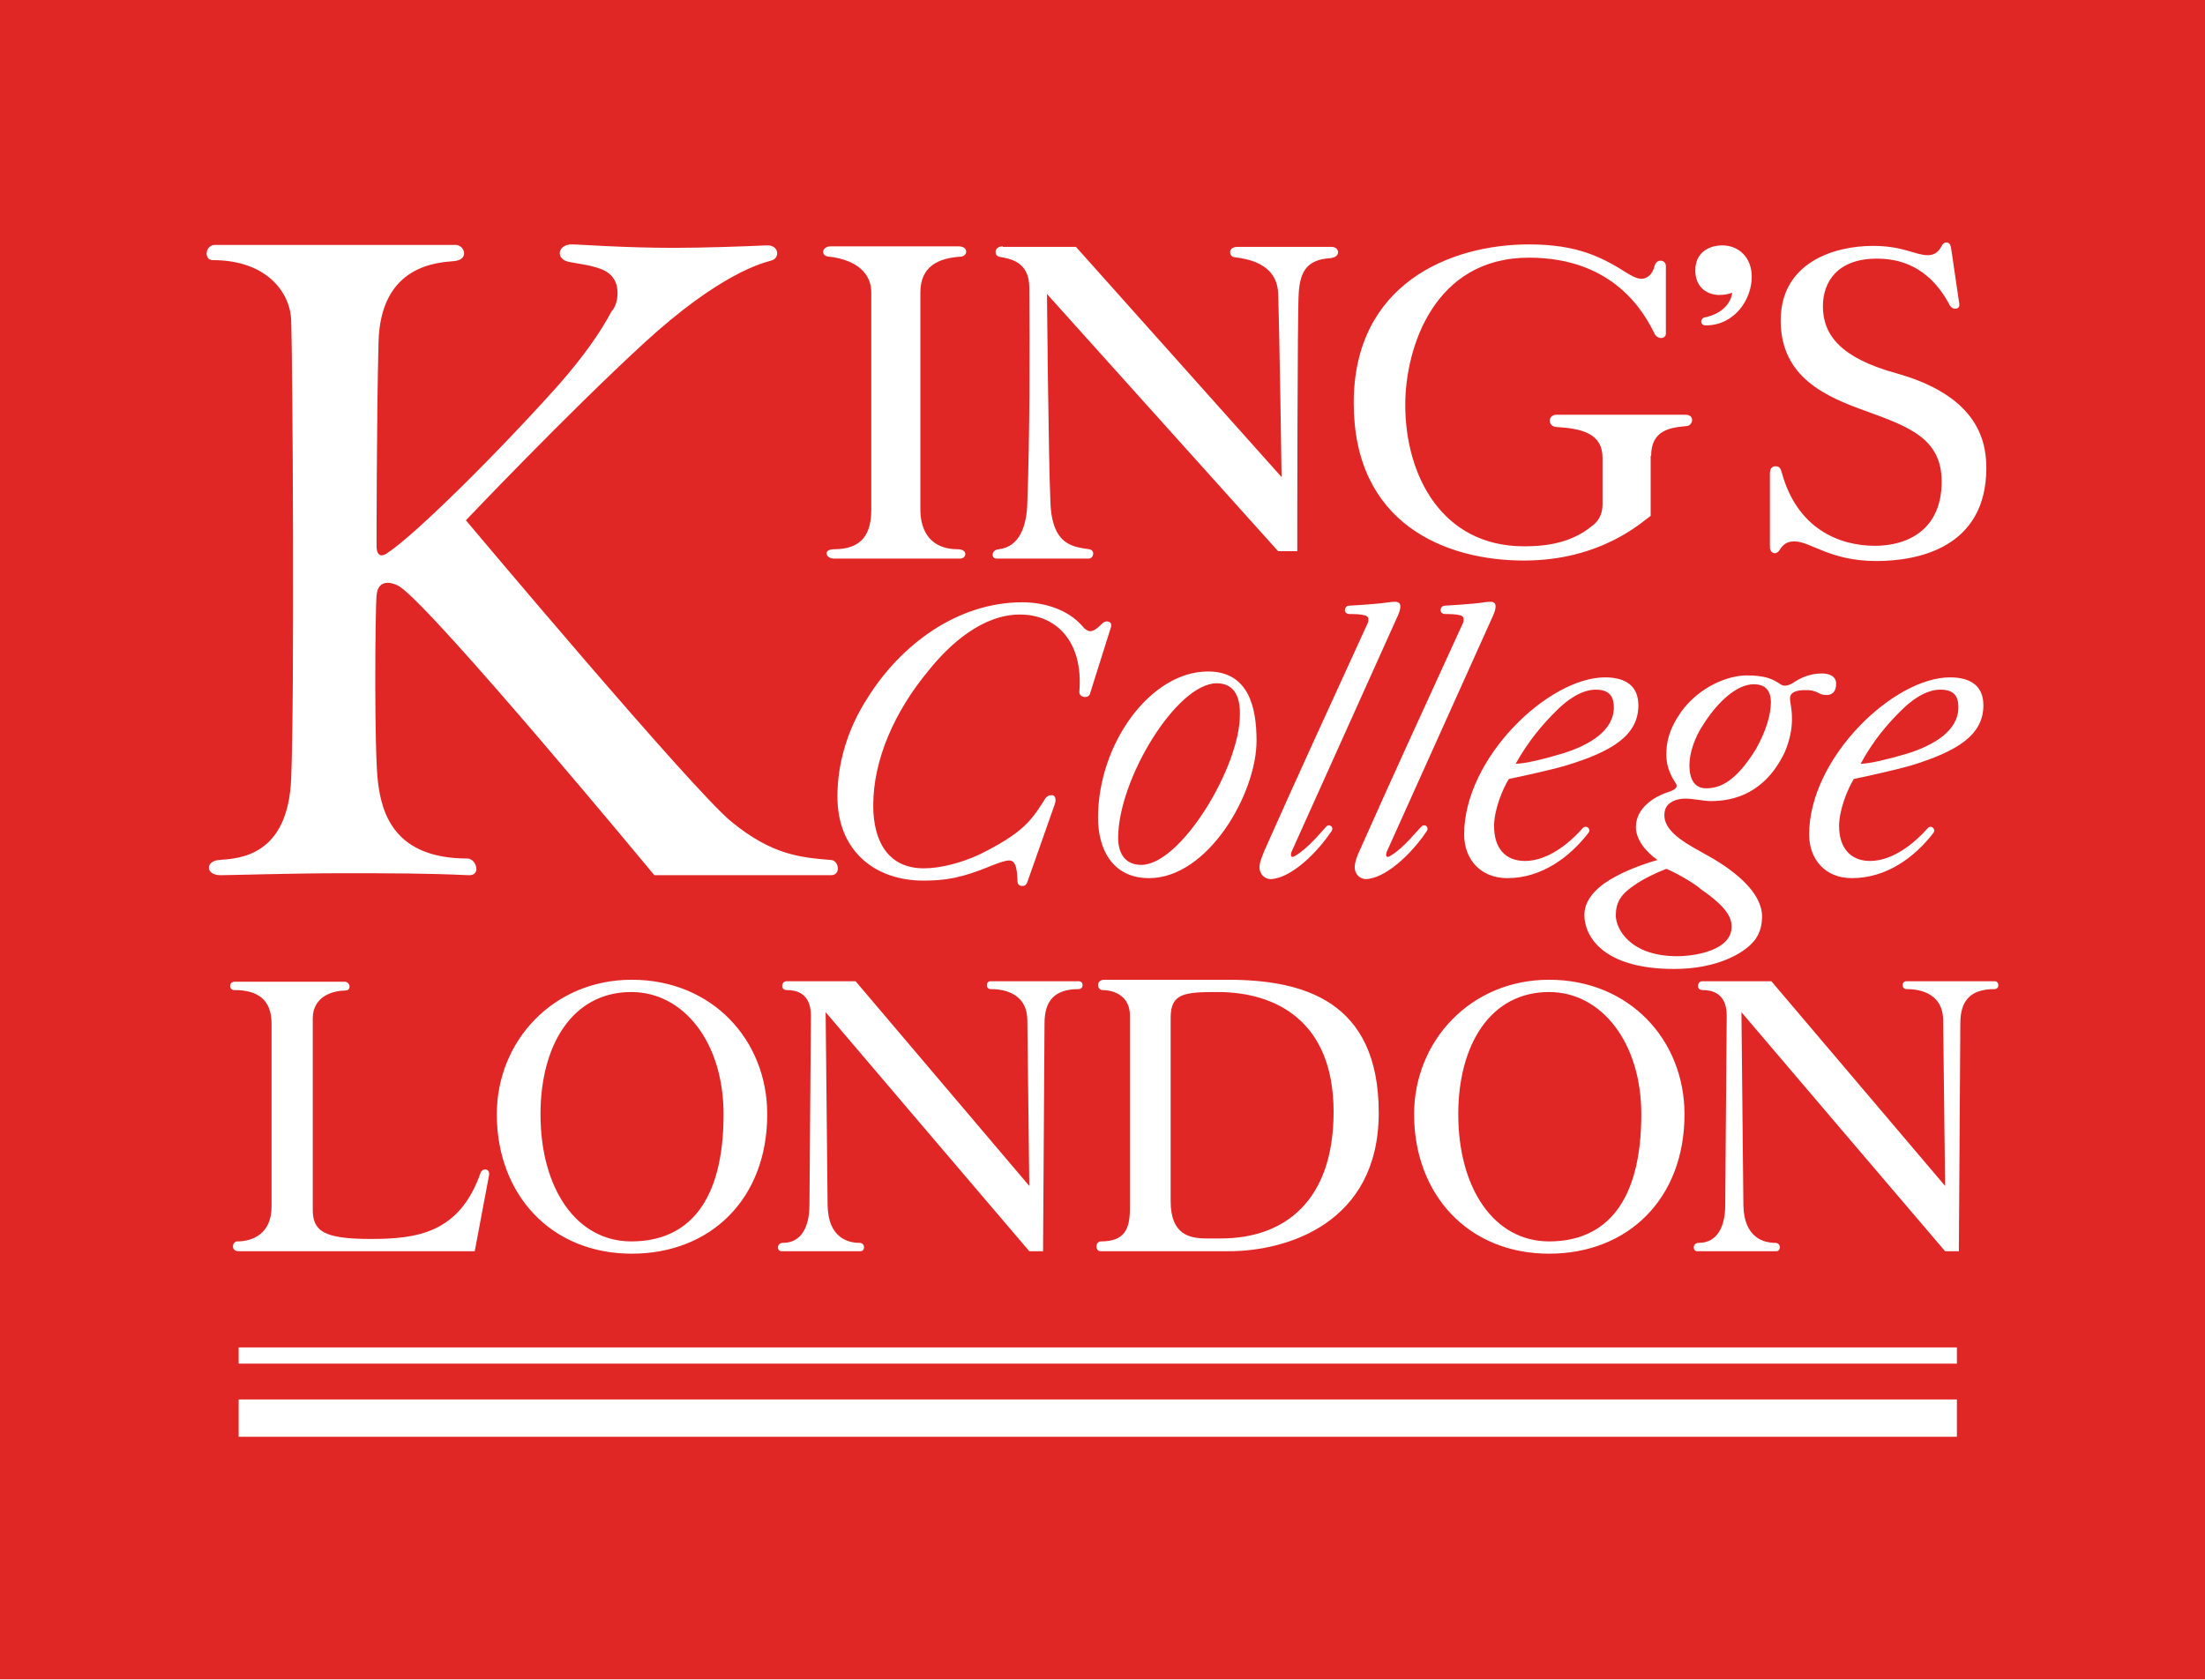
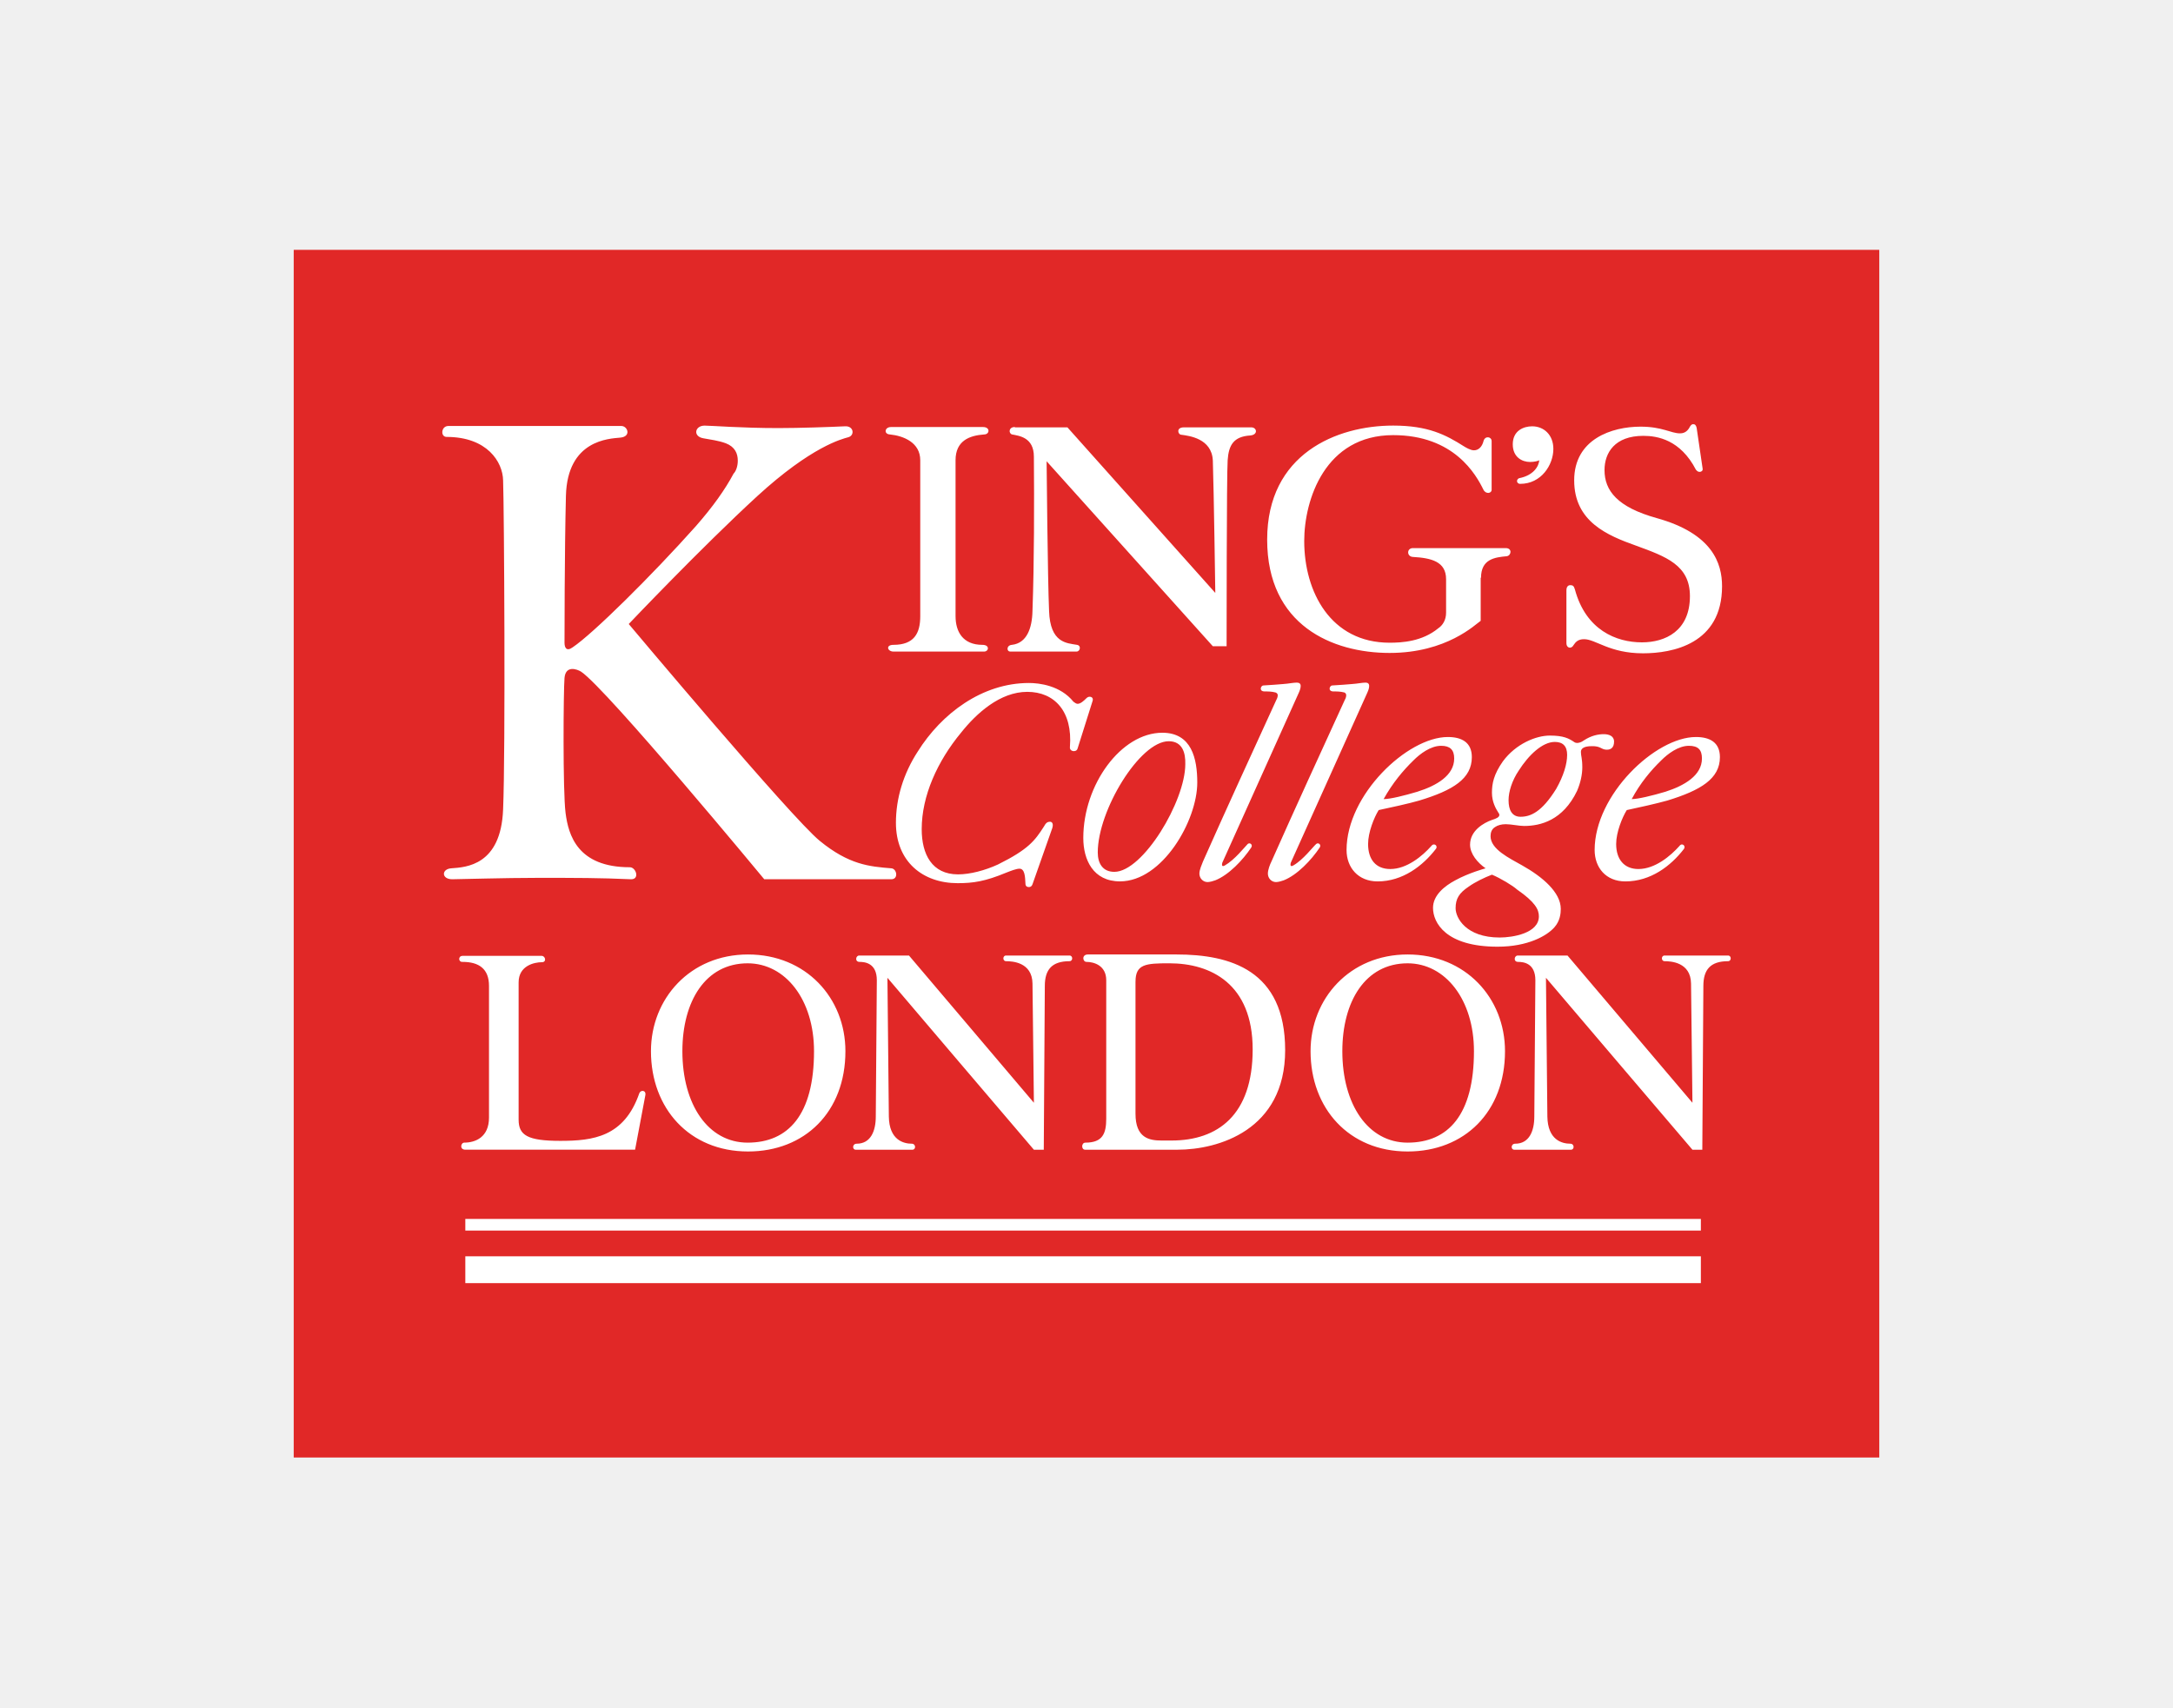
- <svg xmlns="http://www.w3.org/2000/svg" width="923" height="703">
-   <path fill="#E12726" d="M0 0h923v703H0z" />
-   <path fill="#FFF" fill-rule="evenodd" d="M798.593 315.43c-7.6 2.26-16.02 4.32-19.72 4.32 4.93-9.25 11.1-16.65 17.26-22.61 3.7-3.7 9.86-8.42 16.03-8.42 5.34 0 7.6 2.26 7.6 7.4 0 9.86-10.28 15.82-21.17 19.31zm10.689 33.3c1.23-1.65-1.029-3.91-2.67-1.65-5.14 5.76-14.18 13.359-23.83 13.359-8.219 0-12.949-5.549-12.949-14.59 0-6.78 3.5-15.41 6.17-19.729 5.96-1.23 17.87-3.91 23.62-5.55 19.521-5.96 30.61-12.74 30.61-25.28 0-8.63-5.951-11.71-13.971-11.71-23.619 0-58.96 33.7-58.96 65.76 0 10.28 6.58 18.29 17.88 18.29 14.791 0 26.501-9.04 34.1-18.9zm9.25-219.49c.82 0 1.841-.61 1.641-1.85l-3.5-23.83c-.41-1.65-1.02-2.06-2.05-2.06-.62 0-1.229.41-1.851 1.44-1.029 2.05-2.67 3.9-5.75 3.9-5.34 0-10.27-3.9-23.01-3.9-16.64 0-38.62 7.19-38.62 31.24 0 24.04 19.311 32.06 35.95 38.01 17.46 6.38 31.43 11.31 31.43 29.39 0 20.35-14.379 26.92-27.939 26.92-15 0-32.66-7.19-39.03-30.82-.621-2.06-1.23-2.47-2.67-2.47-1.23 0-2.26.82-2.26 3.08v30.63c0 1.84 1.029 2.67 2.049 2.67.82 0 1.65-.62 2.061-1.44 1.23-1.85 2.67-3.5 6.161-3.5 6.779 0 14.789 8.22 34.31 8.22 17.05 0 46.02-5.34 46.02-39.04 0-13.36-5.55-30.62-38.01-39.66-23.01-6.38-30.41-16.03-30.41-27.95 0-10.07 5.96-19.94 22.601-19.94 8.22 0 21.569 2.26 30.609 19.729 1.029 1.231 1.649 1.231 2.268 1.231zm-98.82-5.75c2.46 0 4.931-.62 5.34-1.03-.21 3.5-3.29 8.84-11.71 10.48-.62.21-1.23.83-1.23 1.65s.61 1.64 1.851 1.64c12.319 0 19.31-11.1 19.31-20.34 0-8.22-5.549-13.16-12.33-13.16-4.93 0-11.299 2.47-11.299 10.48-.001 7.4 5.338 10.28 10.068 10.28zm21.569 170.57c0 5.14-2.049 12.13-6.369 19.73-8.42 13.56-15 16.23-20.75 16.23-4.93 0-6.98-3.9-6.98-9.65 0-4.94 2.051-11.51 5.95-17.27 5.761-9.04 13.771-16.64 20.96-16.64 4.721 0 7.189 2.46 7.189 7.6zm-39.239 106.251c-19.72 0-25.681-11.511-25.681-17.061 0-5.34 2.061-8.84 7.601-12.54 3.7-2.67 9.25-5.34 13.56-6.979 4.931 2.049 12.121 6.369 14.59 8.629 10.681 7.4 12.73 11.711 12.73 15.621 0 9.859-15.199 12.33-22.8 12.33zm62.451-109.331c2.06 0 4.109-1.03 4.109-4.73 0-3.29-3.08-4.31-5.959-4.31-3.281 0-7.391.82-11.711 3.69-1.021.83-3.69 2.06-5.341 1.03-3.279-2.26-6.369-3.9-14.379-3.9-8.011 0-19.721 4.73-27.32 15-5.341 7.6-6.371 12.95-6.371 18.29s2.26 9.25 3.7 11.51c.41.61.61.82.61 1.44 0 1.23-1.641 2.05-4.311 2.87-4.72 1.65-12.74 6.17-12.74 14.39 0 5.34 4.32 10.48 9.041 13.77 0 0-9.86 2.671-17.67 6.99-6.16 3.28-12.94 8.631-12.94 16.021 0 8.64 7.399 22.61 37.601 22.61 17.67 0 28.76-6.371 33.07-11.301 3.289-3.699 3.699-8.02 3.699-10.689 0-9.66-10.68-18.7-22.391-25.28-7.6-4.31-18.489-9.45-18.489-17.05 0-2.06.61-4.11 2.67-5.35 1.44-1.02 3.7-1.64 6.159-1.64 3.291 0 7.601 1.03 10.681 1.03 9.66 0 22.601-3.29 30.819-20.35 2.061-4.73 3.08-9.66 3.08-13.77 0-5.34-.818-6.57-.818-9.04 0-2.05 2.06-3.29 6.16-3.29 5.551-.201 5.551 2.059 9.041 2.059zm-110.321 24.45c-7.6 2.26-15.82 4.32-19.72 4.32 5.14-9.25 11.3-16.65 17.46-22.61 3.699-3.7 9.859-8.42 16.029-8.42 5.131 0 7.601 2.26 7.601 7.4 0 9.86-10.271 15.82-21.37 19.31zm10.689 33.3c1.431-1.65-1.029-3.91-2.68-1.65-5.13 5.76-14.17 13.359-23.83 13.359-8.42 0-12.939-5.549-12.939-14.59 0-6.78 3.49-15.41 6.17-19.729 5.949-1.23 18.07-3.91 23.62-5.55 19.72-5.96 30.61-12.74 30.61-25.28 0-8.63-5.961-11.71-13.971-11.71-23.62 0-58.96 33.7-58.96 65.76 0 10.28 6.78 18.29 18.08 18.29 14.581 0 26.291-9.04 33.9-18.9zm-52.189-89.4c0 .62-.2 1.64-.82 2.67-14.379 31.44-28.76 62.68-42.729 94.12-.82 1.649-2.05 4.729-2.05 6.989 0 2.67 2.05 4.931 4.72 4.931 1.44 0 3.29-.61 4.521-1.021 7.81-3.09 16.029-11.72 20.959-19.119 1.021-1.641-.819-3.08-2.06-2.051-2.05 1.851-7.601 9.25-13.351 12.53-1.029.62-2.06.62-1.439-1.64l44.58-99.05c.82-1.85 1.029-2.88 1.029-3.91 0-1.23-.819-1.85-2.06-1.85-2.05 0-4.72.62-7.8.82-2.67.21-7.4.62-11.51.83-1.02 0-1.641 1.02-1.641 1.85 0 1.02.82 1.64 2.051 1.64 2.06 0 4.32 0 6.58.62.82.411 1.02 1.021 1.02 1.641zm78.48-68.43c0-10.9 8.01-11.92 15-12.54 2.67-.41 3.289-4.73-.621-4.73h-54.029c-3.7 0-3.7 4.94 0 5.14 10.68.62 19.311 2.67 19.311 12.95v19.52c0 4.32-2.051 7.4-4.521 9.04-9.44 7.81-21.36 8.43-28.351 8.43-34.31 0-49.709-29.59-49.709-59.19 0-24.04 12.119-61.65 51.77-61.65 35.54 0 48.279 23.02 52.59 31.85 1.439 2.68 4.73 2.06 4.73 0v-28.35c0-2.68-3.91-3.29-4.73 0-.82 3.28-2.88 5.34-5.55 5.34-2.05 0-4.72-1.65-5.75-2.26-10.681-6.78-20.95-12.13-41.29-12.13-32.87 0-73.34 16.439-73.34 66.38 0 50.35 38 65.97 71.279 65.97 32.67 0 49.931-16.65 53.011-18.7V190.9h.2zm-118.33 68.43c0 .62-.211 1.64-.82 2.67-14.381 31.44-28.76 62.68-42.731 94.12-.619 1.649-2.06 4.729-2.06 6.989 0 2.67 2.06 4.931 4.729 4.931 1.44 0 3.291-.61 4.521-1.021 7.801-3.09 16.021-11.72 20.951-19.119 1.029-1.641-.82-3.08-2.051-2.051-1.85 1.851-7.6 9.25-13.359 12.53-1.021.62-2.051.62-1.431-1.64l44.581-99.05c.82-1.85 1.02-2.88 1.02-3.91 0-1.23-.82-1.85-2.26-1.85-2.051 0-4.721.62-7.801.82-2.67.21-7.399.62-11.51.83-1.02 0-1.641 1.02-1.641 1.85 0 1.02.82 1.64 2.051 1.64 2.061 0 4.32 0 6.58.62 1.02.411 1.231 1.021 1.231 1.641zm-63.481 26.72c8.01 0 9.86 6.78 9.66 13.35 0 21.58-24.66 62.68-41.3 62.68-6.78 0-9.65-4.93-9.65-11.301 0-24.449 24.45-64.729 41.29-64.729zm-3.699-4.94c-24.031 0-46.011 30.21-46.011 61.25 0 12.74 5.75 25.271 21.36 25.271 24.65 0 44.99-35.34 44.99-57.54 0-13.971-3.291-28.981-20.339-28.981zm-85.871-177.97c-3.7 0-3.7 3.7-1.64 4.32 4.1.82 12.73 1.64 12.73 12.95.21 26.51.21 61.44-.82 89.8-.2 10.07-3.29 18.71-11.91 19.73-3.29.21-3.29 3.91-1.03 3.91h38.621c2.059 0 2.879-3.5.209-3.91-5.959-1.02-15.62-1.02-16.229-19.73-.82-18.29-1.44-87.13-1.44-87.13l96.76 107.68h8.011s0-100.69.621-108.3c.609-8.83 3.49-13.77 13.139-14.38 4.73-.41 3.91-4.73.621-4.73h-39.241c-4.72 0-3.49 4.32-1.439 4.32 4.319.61 17.67 2.05 18.289 15 .621 18.7 1.44 77.06 1.44 77.06l-86.08-96.38h-30.61v-.21zM454.28 291.8c1.031 0 1.851-.62 2.061-1.64l8.62-27.34c.62-1.64-.2-2.67-1.64-2.67-.61 0-1.23.21-1.85.82-1.641 1.65-3.49 3.29-5.131 3.29-.82 0-1.65-.61-2.47-1.23-7.6-9.45-19.93-10.89-25.88-10.89-27.331 0-50.951 17.88-64.721 39.87-8.42 12.94-12.73 27.33-12.73 41.51 0 22.6 15.61 35.14 35.95 35.14 9.04 0 16.02-1.03 28.35-6.17 2.67-1.02 5.75-2.26 7.6-2.26 3.08 0 3.29 4.529 3.49 8.64 0 1.64 1.03 2.05 2.06 2.05.82 0 1.64-.41 2.05-1.65l11.51-32.669c.82-2.67-.21-3.7-1.24-3.7-1.64 0-2.46.62-3.69 2.88-5.14 8.01-8.84 13.15-26.71 21.99-7.6 3.49-16.23 5.75-23.22 5.75-15.2 0-21.16-11.709-21.16-26.299 0-19.32 9.04-39.46 23.01-56.31 8.84-11.1 22.6-23.64 38.42-23.64 15.2 0 26.5 11.31 24.86 32.06-.209 1.648 1.032 2.468 2.461 2.468zm-69.02-78.5v-90.84c0-11.3 8.01-14.38 16.64-15 3.28 0 3.69-4.32-.62-4.32h-53.62c-3.7 0-4.31 4.11-.61 4.32 8.01.82 17.66 4.73 17.66 15v90.84c0 10.07-3.7 16.64-15.61 16.64-4.73 0-3.49 3.91 0 3.91h52.8c2.67 0 3.49-3.91-1.03-3.91-11.3 0-15.61-7.6-15.61-16.64zM258.5 122.67c0 3.29-1.03 6.16-2.46 7.6-4.93 9.25-11.92 19.11-21.99 30.62-25.67 28.77-59.98 62.68-71.69 70.49-3.7 2.67-4.73 0-4.73-2.67 0-2.06 0-52.82.82-85.49.83-32.68 25.27-33.291 31.64-33.91 6.57-.62 4.31-6.78.62-6.78H90.039c-4.31 0-4.72 6.37-1.03 6.37 23.63 0 32.67 14.59 32.88 25.28.61 15.61 1.431 157.83 0 191.53-1.24 32.67-21.58 33.7-30.2 34.319-5.76.41-5.76 6.371.61 6.371 3.7 0 30.61-.82 49.92-.82 22.4 0 35.95 0 54.03.82 5.34.209 3.08-6.99-.61-6.99-30.41 0-35.75-18.7-37.39-31.65-1.65-12.74-1.23-71.51-.62-78.5.62-7.4 6.99-5.34 9.66-3.7C182.28 255.63 273.91 366.4 273.91 366.4h73.96c4.31 0 3.28-6.17 0-6.371-12.74-1.029-24.66-2.058-41.71-16.029-16.43-13.36-111.14-126.18-111.14-126.18s42.121-44.39 74.78-74.4c31.64-28.97 49.301-33.29 53-34.32 3.911-1.02 3.291-6.78-2.05-6.37-8.63.41-26.3 1.03-38.62 1.03-21.37 0-39.24-1.439-42.94-1.439-5.75 0-6.98 6.37-.62 7.399 4.32.82 8.43 1.23 12.95 2.88 5.34 2.05 6.98 5.96 6.98 10.07zm454.021 288.12c-2.06 0-2.67 3.7.2 3.7 3.29 0 10.07.82 10.07 10.68l-.62 79.33c0 8.63-3.08 15.82-11.09 15.82-2.67 0-2.67 3.5-.62 3.5h33.081c2.049 0 2.049-3.5-.41-3.5-4.73 0-13.15-2.051-13.361-15.82l-.818-80.76s84.64 99.46 85.26 100.08h5.75l.62-95.36c0-9.45 4.109-14.38 14.38-14.38 2.05 0 2.05-3.29 0-3.29h-36.979c-2.061 0-2.061 3.29 0 3.29 3.699 0 15.199.609 15.41 12.949l.819 69.461-72.73-85.7h-28.962zm-102.099 55.69c0-28.971 13.35-51.17 38-51.17 21.98 0 38.62 21.17 38.62 51.17 0 36.99-14.99 53.229-38.62 53.229-23.01.001-38-22.199-38-53.229zm38 58.37c33.08 0 56.7-23.02 56.7-58.369 0-31.03-23.011-56.311-56.7-56.311-32.87 0-56.49 25.689-56.49 56.311 0 33.289 22.39 58.369 56.49 58.369zM490.03 426c0-10.279 5.961-10.689 19.721-10.689 24.04 0 48.481 11.92 48.481 50.14 0 37.2-20.331 53.021-47.251 53.021h-5.75c-7.19 0-15.201-1.431-15.201-15.611V426zm-27.729-15.83c-3.7 0-3.09 4.32-.829 4.32 4.319 0 11.51 2.05 11.51 10.68v80.561c0 8.629-2.061 13.979-12.121 13.979-2.469 0-2.469 4.11-.209 4.11h53.83c23.619 0 62.65-11.311 62.65-57.95 0-47.271-32.04-55.7-63.271-55.7h-51.56zm-133.131.62c-2.05 0-2.67 3.7.21 3.7 3.29 0 10.06.82 10.06 10.68l-.61 79.33c0 8.63-3.08 15.82-11.1 15.82-2.67 0-2.67 3.5-.61 3.5h33.07c2.06 0 2.06-3.5-.41-3.5-4.72 0-13.15-2.051-13.35-15.82l-.82-80.76s84.641 99.46 85.25 100.08h5.76l.61-95.36c0-9.45 4.11-14.38 14.379-14.38 2.061 0 2.061-3.29 0-3.29H414.63c-2.05 0-2.05 3.29 0 3.29 3.7 0 15.21.609 15.41 12.949l.82 69.461-72.72-85.7h-28.97zm-102.92 55.69c0-28.971 13.35-51.17 38-51.17 21.99 0 38.63 21.17 38.63 51.17 0 36.99-15 53.229-38.63 53.229-23.01.001-38-22.199-38-53.229zm38.21 58.37c33.07 0 56.7-23.02 56.7-58.369 0-31.03-23.01-56.311-56.7-56.311-32.87 0-56.5 25.689-56.5 56.311-.001 33.289 22.4 58.369 56.5 58.369zm554.684 61.03H99.899v15.62h719.245v-15.62zm0-21.78H99.899v6.78h719.245v-6.78zM98.259 410.99c-2.67 0-2.47 3.699 0 3.5 9.66 0 15.41 4.109 15.41 13.97v76.66c0 11.51-8.01 14.59-14.38 14.59-2.06 0-2.88 4.11.61 4.11h98.82l5.96-31.65c.61-3.08-2.67-3.29-3.5-1.23-8.83 25.48-26.91 27.74-46.01 27.74-19.73 0-24.25-3.289-24.25-12.33v-79.94c0-9.66 9.041-11.721 13.561-11.721 2.88 0 2.06-3.699-.2-3.699H98.259z" clip-rule="evenodd" />
+ <svg xmlns="http://www.w3.org/2000/svg" id="Capa_1" data-name="Capa 1" viewBox="0 0 1374.59 1080">
+   <defs>
+     <style>
+       .cls-1 {
+         fill: #e12827;
+       }
+ 
+       .cls-2 {
+         fill: #fff;
+         fill-rule: evenodd;
+       }
+     </style>
+   </defs>
+   <path class="cls-1" d="m185.8,158.04h1002.99v763.93H185.8V158.04Z" />
+   <path class="cls-2" d="m1053.6,500.8c-8.26,2.46-17.41,4.69-21.43,4.69,5.36-10.05,12.06-18.09,18.76-24.57,4.02-4.02,10.71-9.15,17.42-9.15,5.8,0,8.26,2.46,8.26,8.04,0,10.71-11.17,17.19-23,20.98h0Zm11.62,36.19c1.34-1.79-1.12-4.25-2.9-1.79-5.59,6.26-15.41,14.52-25.9,14.52-8.93,0-14.07-6.03-14.07-15.85,0-7.37,3.8-16.75,6.7-21.44,6.48-1.34,19.42-4.25,25.67-6.03,21.21-6.48,33.26-13.84,33.26-27.47,0-9.38-6.47-12.72-15.18-12.72-25.67,0-64.07,36.62-64.07,71.46,0,11.17,7.15,19.88,19.43,19.88,16.07,0,28.8-9.82,37.06-20.54h0Zm10.05-238.51c.89,0,2-.66,1.78-2.01l-3.8-25.9c-.45-1.79-1.11-2.24-2.23-2.24-.67,0-1.34.45-2.01,1.56-1.12,2.23-2.9,4.24-6.25,4.24-5.8,0-11.16-4.24-25-4.24-18.08,0-41.97,7.81-41.97,33.95s20.98,34.84,39.07,41.3c18.97,6.93,34.15,12.29,34.15,31.94,0,22.11-15.63,29.25-30.36,29.25-16.3,0-35.49-7.81-42.41-33.49-.67-2.24-1.34-2.68-2.9-2.68-1.34,0-2.46.89-2.46,3.35v33.28c0,2,1.12,2.9,2.23,2.9.89,0,1.79-.67,2.24-1.56,1.34-2.01,2.9-3.8,6.69-3.8,7.37,0,16.07,8.93,37.28,8.93,18.53,0,50.01-5.8,50.01-42.42,0-14.52-6.03-33.27-41.3-43.1-25-6.93-33.05-17.42-33.05-30.37,0-10.94,6.48-21.67,24.56-21.67,8.93,0,23.44,2.46,33.26,21.44,1.12,1.34,1.79,1.34,2.46,1.34h0Zm-107.38-6.25c2.67,0,5.36-.67,5.8-1.12-.23,3.8-3.58,9.61-12.72,11.39-.67.23-1.34.9-1.34,1.79s.66,1.78,2.01,1.78c13.39,0,20.98-12.06,20.98-22.1,0-8.93-6.03-14.3-13.4-14.3-5.36,0-12.28,2.68-12.28,11.39,0,8.04,5.8,11.17,10.94,11.17h0Zm23.44,185.35c0,5.59-2.23,13.18-6.92,21.44-9.15,14.74-16.3,17.64-22.55,17.64-5.36,0-7.58-4.24-7.58-10.49,0-5.37,2.23-12.51,6.47-18.77,6.26-9.82,14.96-18.08,22.78-18.08,5.13,0,7.81,2.67,7.81,8.26h0Zm-42.64,115.46c-21.43,0-27.91-12.51-27.91-18.54s2.24-9.61,8.26-13.63c4.02-2.9,10.05-5.8,14.74-7.58,5.36,2.23,13.17,6.92,15.85,9.38,11.61,8.04,13.83,12.73,13.83,16.97,0,10.71-16.52,13.4-24.78,13.4h0Zm67.86-118.81c2.24,0,4.47-1.12,4.47-5.14,0-3.58-3.35-4.68-6.48-4.68-3.57,0-8.03.89-12.73,4.01-1.11.9-4.01,2.24-5.8,1.12-3.56-2.46-6.92-4.24-15.63-4.24s-21.43,5.14-29.69,16.3c-5.8,8.26-6.92,14.07-6.92,19.88s2.46,10.05,4.02,12.51c.45.66.66.89.66,1.56,0,1.34-1.78,2.23-4.68,3.12-5.13,1.79-13.84,6.7-13.84,15.64,0,5.8,4.69,11.39,9.82,14.96,0,0-10.71,2.9-19.2,7.6-6.69,3.56-14.06,9.38-14.06,17.41,0,9.39,8.04,24.57,40.86,24.57,19.2,0,31.25-6.92,35.94-12.28,3.57-4.02,4.02-8.72,4.02-11.62,0-10.5-11.61-20.32-24.33-27.47-8.26-4.68-20.09-10.27-20.09-18.53,0-2.24.66-4.47,2.9-5.81,1.56-1.11,4.02-1.78,6.69-1.78,3.58,0,8.26,1.12,11.61,1.12,10.5,0,24.56-3.58,33.49-22.11,2.24-5.14,3.35-10.5,3.35-14.96,0-5.8-.89-7.14-.89-9.82,0-2.23,2.24-3.58,6.69-3.58,6.03-.22,6.03,2.24,9.82,2.24h0Zm-119.88,26.57c-8.26,2.46-17.19,4.69-21.43,4.69,5.59-10.05,12.28-18.09,18.97-24.57,4.02-4.02,10.71-9.15,17.42-9.15,5.58,0,8.26,2.46,8.26,8.04,0,10.71-11.16,17.19-23.22,20.98h0Zm11.62,36.19c1.56-1.79-1.12-4.25-2.91-1.79-5.57,6.26-15.4,14.52-25.9,14.52-9.15,0-14.06-6.03-14.06-15.85,0-7.37,3.79-16.75,6.7-21.44,6.46-1.34,19.64-4.25,25.67-6.03,21.43-6.48,33.26-13.84,33.26-27.47,0-9.38-6.48-12.72-15.18-12.72-25.67,0-64.07,36.62-64.07,71.46,0,11.17,7.37,19.88,19.65,19.88,15.84,0,28.57-9.82,36.84-20.54h0Zm-56.71-97.15c0,.67-.22,1.78-.89,2.9-15.63,34.16-31.25,68.11-46.43,102.28-.89,1.79-2.23,5.14-2.23,7.59,0,2.9,2.23,5.36,5.13,5.36,1.56,0,3.58-.66,4.91-1.11,8.49-3.36,17.42-12.74,22.78-20.78,1.11-1.78-.89-3.35-2.24-2.23-2.23,2.01-8.26,10.05-14.51,13.62-1.12.67-2.24.67-1.56-1.78l48.44-107.63c.89-2.01,1.12-3.13,1.12-4.25,0-1.34-.89-2.01-2.24-2.01-2.23,0-5.13.67-8.48.89-2.9.23-8.04.67-12.51.9-1.11,0-1.78,1.11-1.78,2.01,0,1.11.89,1.78,2.23,1.78,2.24,0,4.69,0,7.15.67.89.45,1.11,1.11,1.11,1.78Zm85.28-74.36c0-11.84,8.7-12.95,16.3-13.63,2.9-.45,3.57-5.14-.67-5.14h-58.71c-4.02,0-4.02,5.37,0,5.59,11.61.67,20.98,2.9,20.98,14.07v21.21c0,4.69-2.23,8.04-4.91,9.82-10.26,8.49-23.21,9.16-30.81,9.16-37.28,0-54.02-32.15-54.02-64.32,0-26.12,13.17-66.99,56.26-66.99,38.62,0,52.46,25.02,57.15,34.61,1.56,2.91,5.14,2.24,5.14,0v-30.81c0-2.91-4.25-3.58-5.14,0-.89,3.56-3.13,5.8-6.03,5.8-2.23,0-5.13-1.79-6.25-2.46-11.61-7.37-22.77-13.18-44.87-13.18-35.72,0-79.7,17.86-79.7,72.13s41.29,71.69,77.46,71.69,54.26-18.09,57.61-20.32v-27.24h.22,0Zm-128.59,74.36c0,.67-.23,1.78-.89,2.9-15.63,34.16-31.25,68.11-46.43,102.28-.67,1.79-2.24,5.14-2.24,7.59,0,2.9,2.24,5.36,5.14,5.36,1.56,0,3.58-.66,4.91-1.11,8.48-3.36,17.41-12.74,22.77-20.78,1.12-1.78-.89-3.35-2.23-2.23-2.01,2.01-8.26,10.05-14.52,13.62-1.11.67-2.23.67-1.56-1.78l48.44-107.63c.89-2.01,1.11-3.13,1.11-4.25,0-1.34-.89-2.01-2.46-2.01-2.23,0-5.13.67-8.48.89-2.9.23-8.04.67-12.51.9-1.11,0-1.78,1.11-1.78,2.01,0,1.11.89,1.78,2.23,1.78,2.24,0,4.69,0,7.15.67,1.11.45,1.34,1.11,1.34,1.78h0Zm-68.98,29.04c8.7,0,10.71,7.37,10.5,14.51,0,23.45-26.8,68.11-44.88,68.11-7.37,0-10.49-5.36-10.49-12.28,0-26.57,26.57-70.34,44.87-70.34h0Zm-4.02-5.37c-26.11,0-50,32.83-50,66.56,0,13.84,6.25,27.46,23.21,27.46,26.79,0,48.89-38.4,48.89-62.53,0-15.18-3.58-31.49-22.1-31.49Zm-93.31-193.39c-4.02,0-4.02,4.02-1.78,4.69,4.46.89,13.83,1.78,13.83,14.07.23,28.81.23,66.76-.89,97.58-.22,10.94-3.58,20.33-12.94,21.44-3.58.23-3.58,4.25-1.12,4.25h41.97c2.24,0,3.13-3.8.23-4.25-6.48-1.11-16.97-1.11-17.64-21.44-.89-19.88-1.56-94.68-1.56-94.68l105.15,117.01h8.71s0-109.42.67-117.69c.66-9.6,3.79-14.96,14.28-15.63,5.14-.45,4.25-5.14.67-5.14h-42.64c-5.13,0-3.79,4.69-1.56,4.69,4.69.66,19.2,2.23,19.87,16.3.67,20.32,1.56,83.74,1.56,83.74l-93.54-104.73h-33.26v-.23h0Zm37.5,205.01c1.12,0,2.01-.67,2.24-1.78l9.37-29.71c.67-1.78-.22-2.9-1.78-2.9-.66,0-1.34.23-2.01.89-1.78,1.79-3.79,3.58-5.58,3.58-.89,0-1.79-.66-2.68-1.34-8.26-10.27-21.66-11.83-28.12-11.83-29.7,0-55.37,19.43-70.33,43.33-9.15,14.06-13.83,29.7-13.83,45.11,0,24.56,16.96,38.19,39.07,38.19,9.82,0,17.41-1.12,30.81-6.7,2.9-1.11,6.25-2.46,8.26-2.46,3.35,0,3.58,4.92,3.79,9.39,0,1.78,1.12,2.23,2.24,2.23.89,0,1.78-.45,2.23-1.79l12.51-35.5c.89-2.9-.23-4.02-1.35-4.02-1.78,0-2.67.67-4.01,3.13-5.59,8.7-9.61,14.29-29.02,23.9-8.26,3.79-17.64,6.25-25.23,6.25-16.52,0-22.99-12.72-22.99-28.58,0-20.99,9.82-42.88,25-61.19,9.61-12.06,24.56-25.69,41.75-25.69s28.8,12.29,27.01,34.84c-.23,1.79,1.12,2.68,2.67,2.68h0Zm-75-85.3v-98.71c0-12.28,8.7-15.63,18.08-16.3,3.56,0,4.01-4.69-.67-4.69h-58.27c-4.02,0-4.68,4.47-.66,4.69,8.7.89,19.19,5.14,19.19,16.3v98.71c0,10.94-4.02,18.08-16.96,18.08-5.14,0-3.79,4.25,0,4.25h57.38c2.9,0,3.79-4.25-1.12-4.25-12.28,0-16.96-8.26-16.96-18.08h0Zm-137.75-98.48c0,3.58-1.12,6.69-2.67,8.26-5.36,10.05-12.95,20.77-23.9,33.27-27.89,31.26-65.18,68.11-77.9,76.6-4.02,2.9-5.14,0-5.14-2.9,0-2.24,0-57.4.89-92.9.9-35.51,27.46-36.18,34.38-36.85,7.14-.67,4.68-7.37.67-7.37h-109.4c-4.68,0-5.13,6.92-1.12,6.92,25.68,0,35.5,15.85,35.73,27.47.66,16.96,1.56,171.51,0,208.13-1.35,35.5-23.45,36.62-32.82,37.29-6.26.45-6.26,6.92.66,6.92,4.02,0,33.26-.89,54.25-.89,24.34,0,39.07,0,58.71.89,5.8.23,3.35-7.6-.66-7.6-33.05,0-38.85-20.32-40.63-34.39-1.79-13.84-1.34-77.71-.67-85.3.67-8.04,7.6-5.8,10.5-4.02,16.29,10.94,115.86,131.31,115.86,131.31h80.37c4.68,0,3.56-6.7,0-6.92-13.84-1.12-26.8-2.24-45.32-17.42-17.85-14.52-120.77-137.12-120.77-137.12,0,0,45.77-48.24,81.26-80.85,34.38-31.48,53.57-36.18,57.59-37.29,4.25-1.11,3.58-7.37-2.23-6.92-9.38.45-28.58,1.12-41.97,1.12-23.22,0-42.64-1.56-46.66-1.56-6.25,0-7.58,6.92-.67,8.04,4.69.89,9.16,1.34,14.07,3.13,5.8,2.23,7.58,6.48,7.58,10.94Zm493.37,313.09c-2.24,0-2.9,4.02.22,4.02,3.58,0,10.94.89,10.94,11.61l-.67,86.21c0,9.38-3.35,17.19-12.05,17.19-2.9,0-2.9,3.8-.67,3.8h35.95c2.23,0,2.23-3.8-.45-3.8-5.14,0-14.29-2.23-14.52-17.19l-.89-87.76s91.98,108.08,92.65,108.75h6.25l.67-103.62c0-10.27,4.47-15.63,15.63-15.63,2.23,0,2.23-3.58,0-3.58h-40.18c-2.24,0-2.24,3.58,0,3.58,4.02,0,16.52.66,16.75,14.07l.89,75.48-79.03-93.13h-31.47Zm-110.95,60.52c0-31.48,14.51-55.6,41.29-55.6,23.88,0,41.97,23,41.97,55.6,0,40.2-16.29,57.84-41.97,57.84-25,0-41.29-24.12-41.29-57.84Zm41.29,63.43c35.95,0,61.61-25.02,61.61-63.43,0-33.72-25.01-61.19-61.61-61.19s-61.39,27.92-61.39,61.19c0,36.17,24.33,63.43,61.39,63.43Zm-172.12-107.42c0-11.17,6.48-11.62,21.43-11.62,26.12,0,52.68,12.95,52.68,54.49s-22.09,57.62-51.35,57.62h-6.25c-7.81,0-16.52-1.56-16.52-16.96v-83.52Zm-30.13-17.2c-4.02,0-3.36,4.69-.9,4.69,4.69,0,12.51,2.23,12.51,11.61v87.54c0,9.38-2.24,15.19-13.17,15.19-2.68,0-2.68,4.47-.23,4.47h58.5c25.67,0,68.08-12.29,68.08-62.97s-34.82-60.53-68.75-60.53h-56.03Zm-144.67.67c-2.23,0-2.9,4.02.23,4.02,3.58,0,10.93.89,10.93,11.61l-.66,86.21c0,9.38-3.35,17.19-12.06,17.19-2.9,0-2.9,3.8-.66,3.8h35.94c2.24,0,2.24-3.8-.45-3.8-5.13,0-14.29-2.23-14.51-17.19l-.89-87.76s91.98,108.08,92.64,108.75h6.26l.66-103.62c0-10.27,4.47-15.63,15.63-15.63,2.24,0,2.24-3.58,0-3.58h-40.18c-2.23,0-2.23,3.58,0,3.58,4.02,0,16.53.66,16.75,14.07l.89,75.48-79.02-93.13h-31.48Zm-111.84,60.52c0-31.48,14.51-55.6,41.29-55.6,23.9,0,41.98,23,41.98,55.6,0,40.2-16.3,57.84-41.98,57.84-25,0-41.29-24.12-41.29-57.84h0Zm41.52,63.43c35.94,0,61.61-25.02,61.61-63.43,0-33.72-25-61.19-61.61-61.19s-61.4,27.92-61.4,61.19c0,36.17,24.34,63.43,61.4,63.43Zm602.76,66.32H294.35v16.97h781.58v-16.97h0Zm0-23.67H294.35v7.37h781.58v-7.37h0Zm-783.36-166.38c-2.9,0-2.68,4.02,0,3.8,10.5,0,16.75,4.47,16.75,15.18v83.3c0,12.51-8.7,15.85-15.63,15.85-2.24,0-3.13,4.47.66,4.47h107.38l6.48-34.39c.66-3.35-2.9-3.58-3.8-1.34-9.6,27.69-29.24,30.14-50,30.14s-26.35-3.57-26.35-13.4v-86.87c0-10.5,9.82-12.74,14.74-12.74,3.13,0,2.24-4.02-.22-4.02h-50.01Z" />
</svg>
